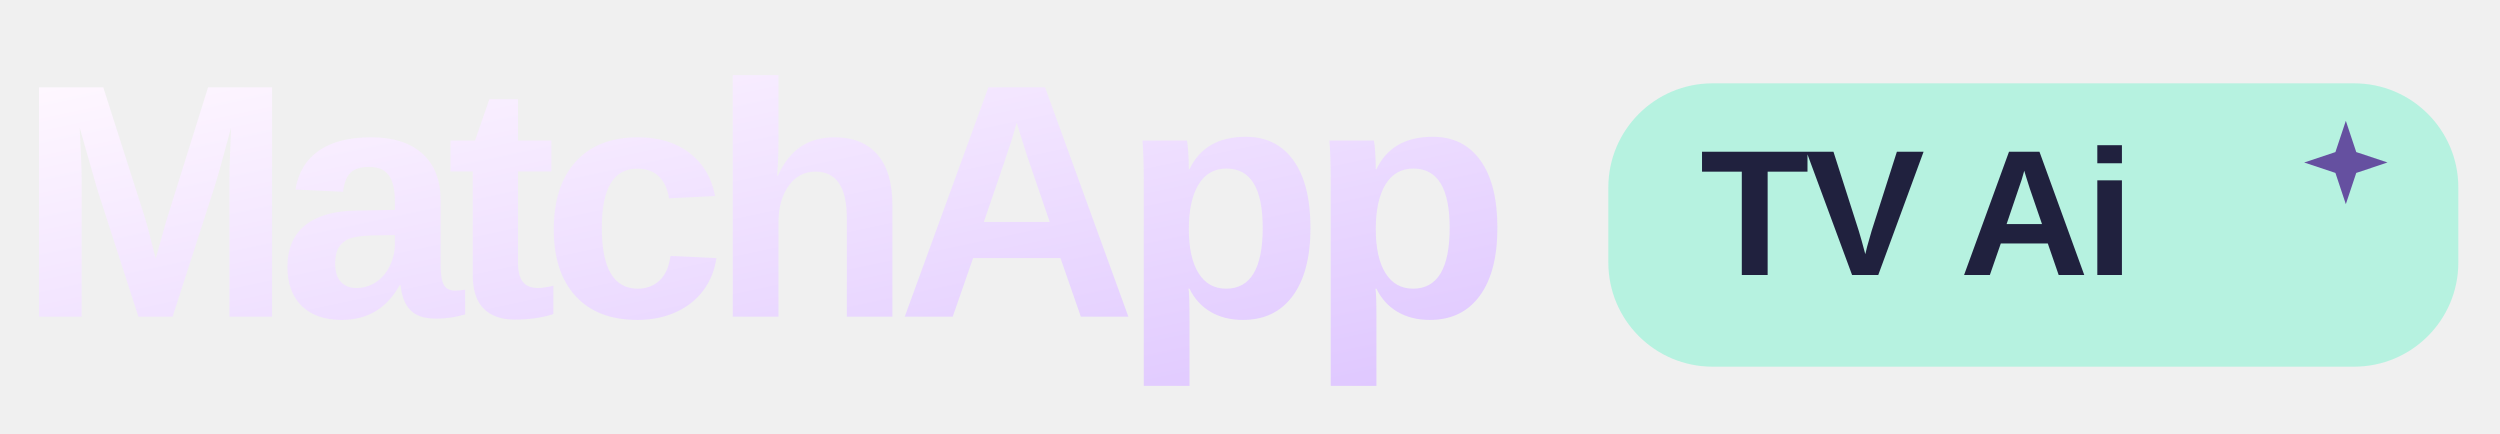
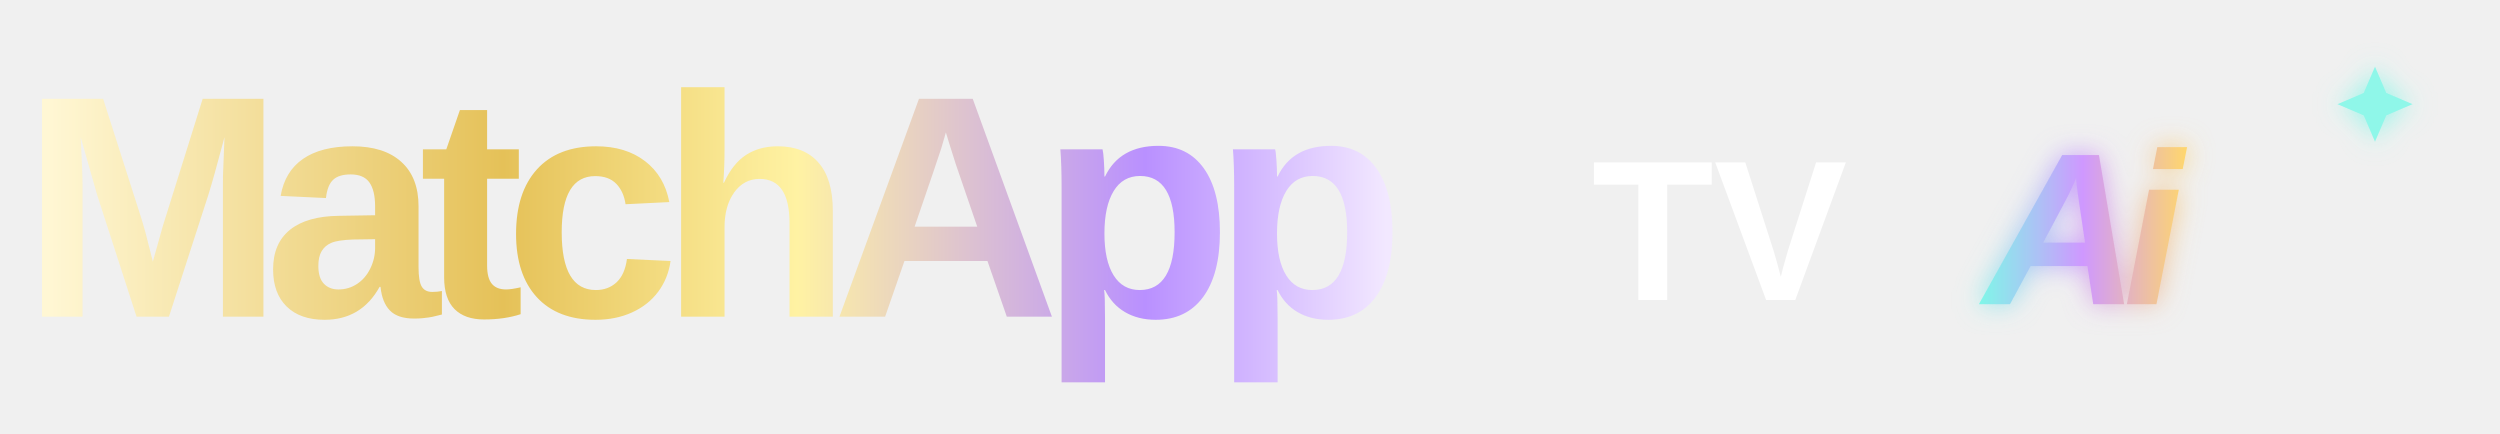
<svg xmlns="http://www.w3.org/2000/svg" viewBox="0 0 600 104" width="600" height="104" role="img" aria-label="MatchApp TV Ai">
  <defs>
-     <linearGradient id="ink" x2="1" y2="1">
-       <stop stop-color="#fff8ff" />
-       <stop offset="1" stop-color="#dec6ff" />
+     <linearGradient id="core" x1="0" y1="0" x2="1" y2="0">
+       <stop offset="0" stop-color="#fff7d4" />
+       <stop offset=".34" stop-color="#e5c158" />
+       <stop offset=".56" stop-color="#fff2a3" />
+       <stop offset=".82" stop-color="#b990ff" />
+       <stop offset="1" stop-color="#f2e8ff" />
    </linearGradient>
+     <linearGradient id="ai" x1="0" y1="0" x2="1" y2="0">
+       <stop offset="0" stop-color="#7ff7e8">
+         <animate attributeName="stop-color" values="#7ff7e8;#9dd6ff;#cf98ff;#ffd76c;#7ff7e8" dur="4s" repeatCount="indefinite" />
+       </stop>
+       <stop offset=".5" stop-color="#cf98ff">
+         <animate attributeName="stop-color" values="#cf98ff;#ffd76c;#7ff7e8;#9dd6ff;#cf98ff" dur="4s" repeatCount="indefinite" />
+       </stop>
+       <stop offset="1" stop-color="#ffd76c">
+         <animate attributeName="stop-color" values="#ffd76c;#7ff7e8;#9dd6ff;#cf98ff;#ffd76c" dur="4s" repeatCount="indefinite" />
+       </stop>
+     </linearGradient>
+     <filter id="softGlow" x="-35%" y="-60%" width="170%" height="220%">
+       <feGaussianBlur stdDeviation="3.2" result="blur" />
+       <feMerge>
+         <feMergeNode in="blur" />
+         <feMergeNode in="SourceGraphic" />
+       </feMerge>
+     </filter>
  </defs>
-   <text x="4" y="76" fill="url(#ink)" font-family="Trebuchet MS,Arial,sans-serif" font-size="80" font-weight="700" letter-spacing="-4">MatchApp</text>
-   <rect x="386" y="20" width="204" height="68" rx="25" fill="#b6f2e0" />
-   <text x="408" y="66" fill="#20213e" font-family="Trebuchet MS,Arial,sans-serif" font-size="43" font-weight="700" letter-spacing="-1">TV Ai</text>
-   <path d="M563 29l2.5 7.5L573 39l-7.5 2.5L563 49l-2.5-7.5L553 39l7.5-2.5z" fill="#6550a0" />
+   <text x="5" y="76" fill="url(#core)" font-family="Arial Rounded MT Bold,Trebuchet MS,Segoe UI Rounded,Arial,sans-serif" font-size="76" font-weight="900" letter-spacing="-5">MatchApp</text>
+   <g transform="translate(382 17)">
+     <text x="0" y="55" fill="#ffffff" font-family="Arial Rounded MT Bold,Trebuchet MS,Arial,sans-serif" font-size="48" font-weight="900" letter-spacing="0">TV
+       <animate attributeName="opacity" values="1;.88;1" dur="3.2s" repeatCount="indefinite" />
+     </text>
+   </g>
+   <g filter="url(#softGlow)">
+     <text x="476" y="73" fill="url(#ai)" font-family="Trebuchet MS,Arial Black,Arial,sans-serif" font-size="52" font-weight="900" font-style="italic" letter-spacing="-4">Ai</text>
+     <g transform="translate(570 25)">
+       <path d="M0 -9 2.7 -2.7 9 0 2.7 2.7 0 9 -2.7 2.7 -9 0 -2.7 -2.7Z" fill="#8ff7e9">
+         <animateTransform attributeName="transform" type="rotate" from="0" to="360" dur="2.8s" repeatCount="indefinite" />
+         <animate attributeName="opacity" values=".72;1;.72" dur="1.35s" repeatCount="indefinite" />
+       </path>
+     </g>
+   </g>
</svg>
